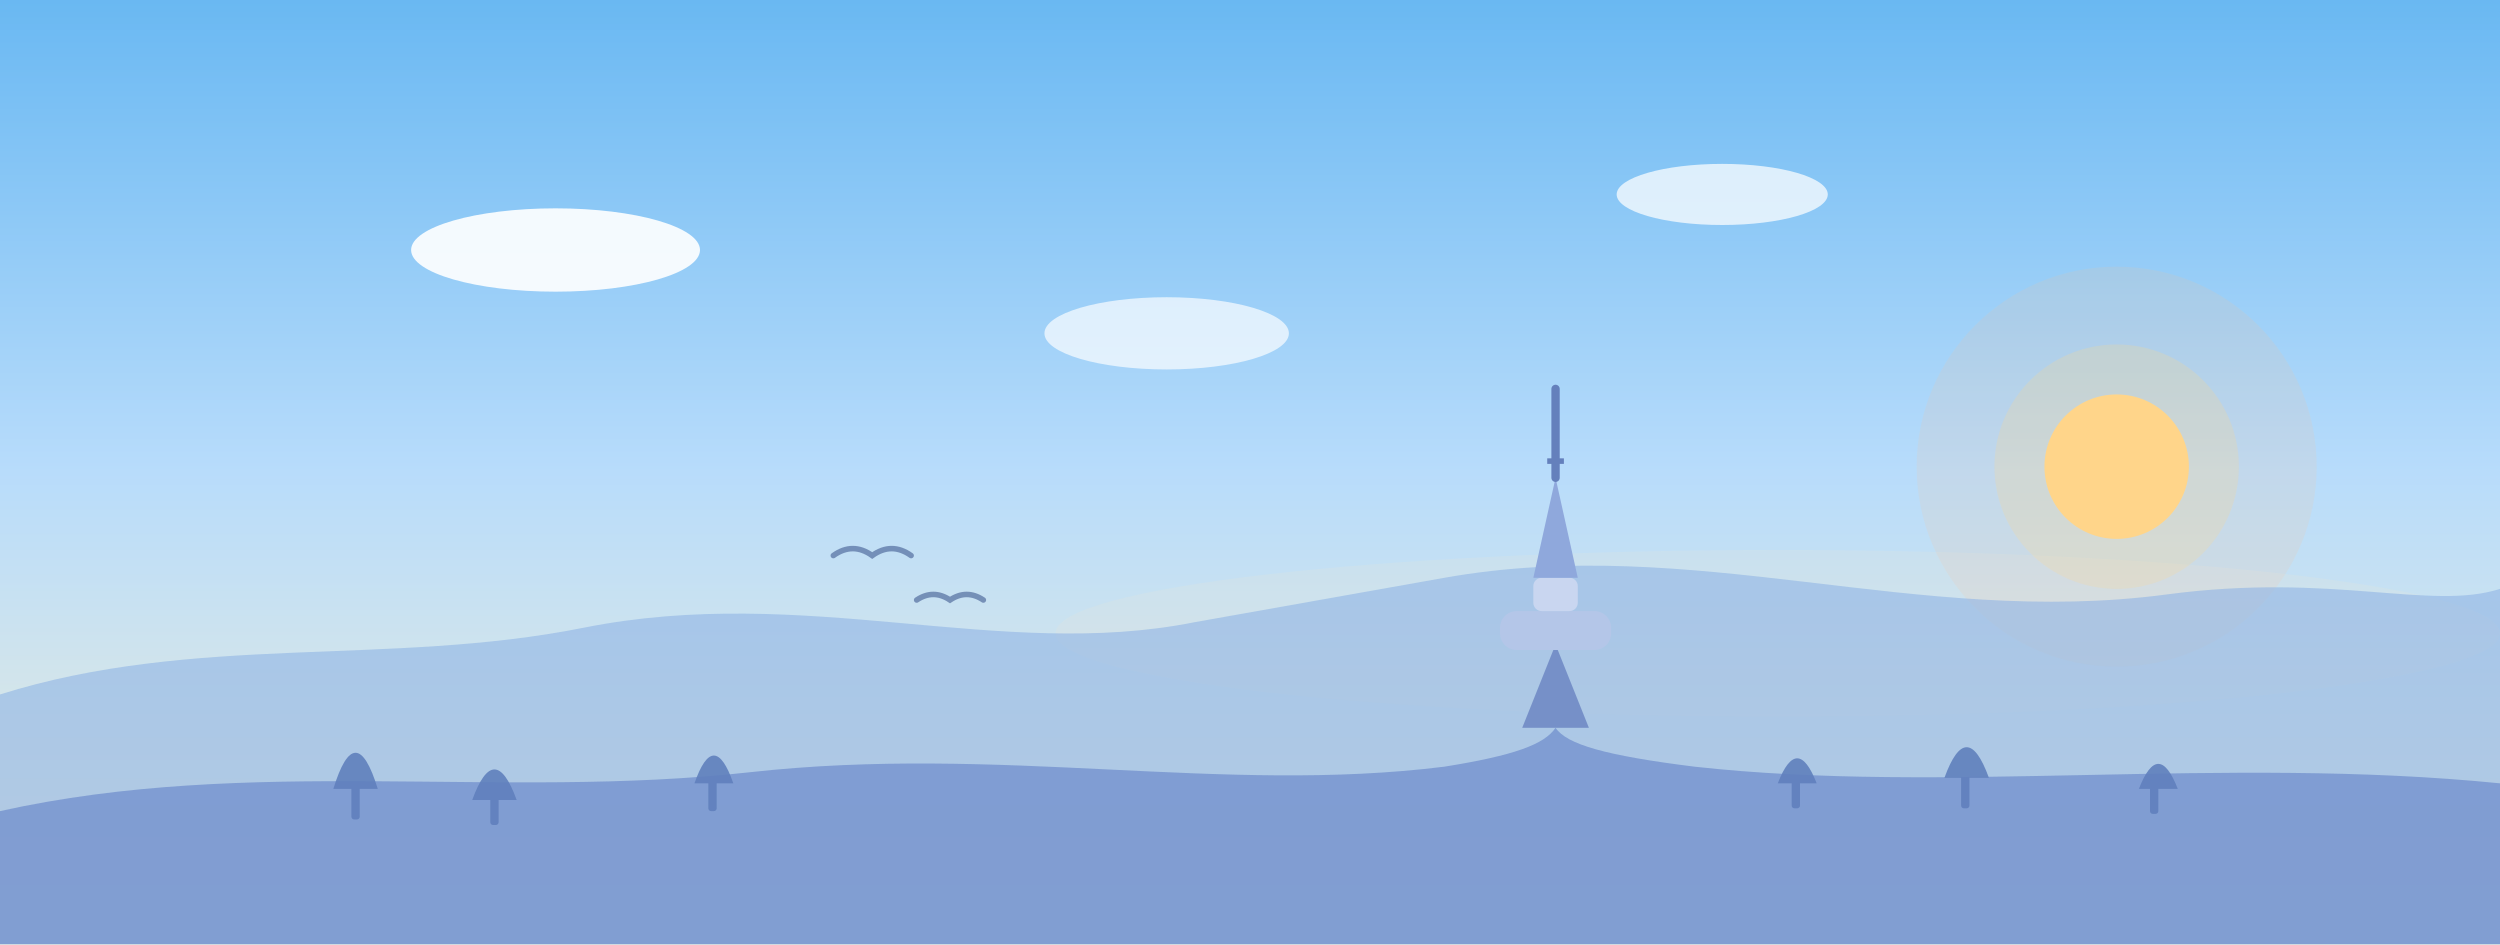
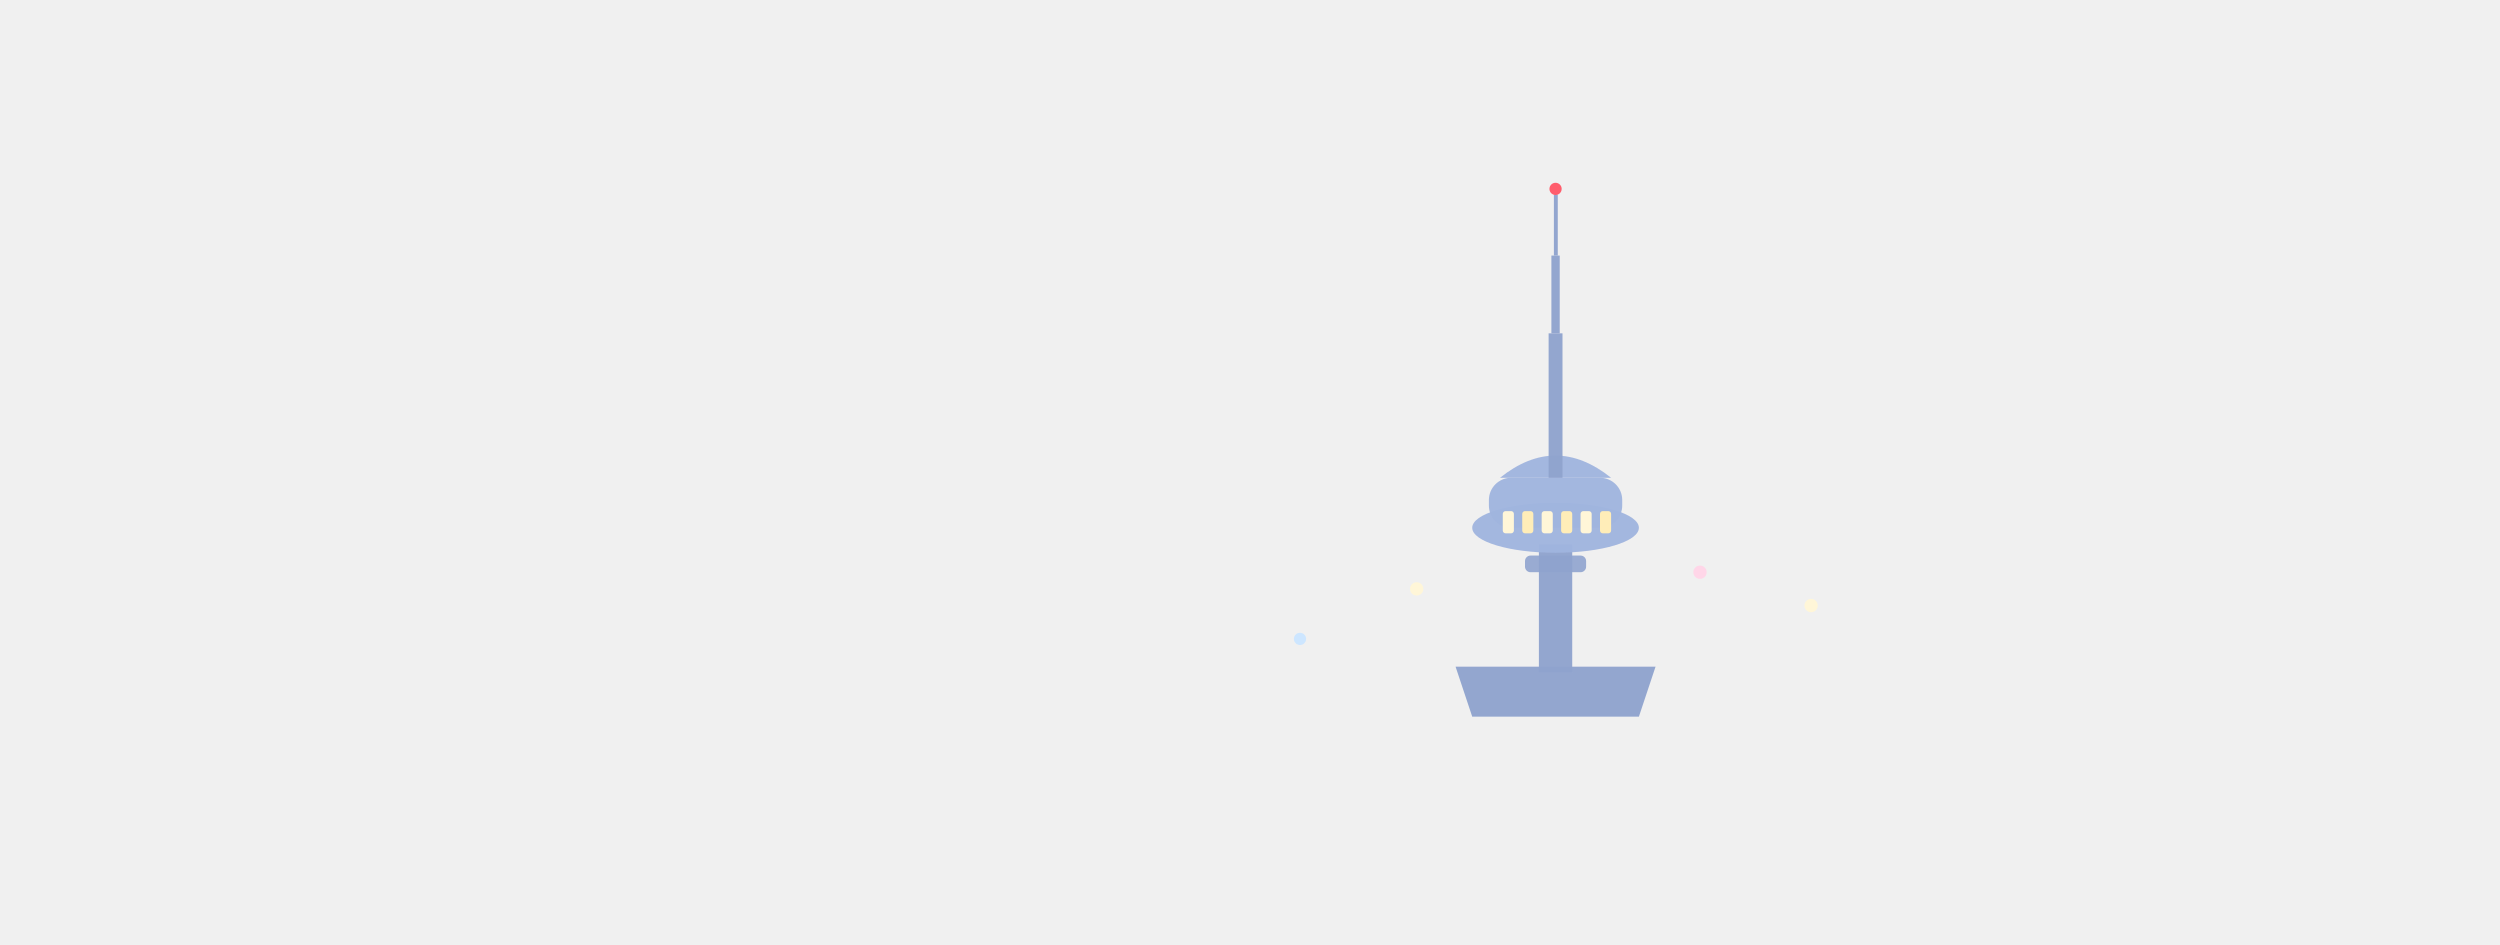
<svg xmlns="http://www.w3.org/2000/svg" viewBox="0 0 900 340" preserveAspectRatio="xMidYMid slice">
-   <defs>
-     <linearGradient id="sky" x1="0" y1="0" x2="0" y2="1">
-       <stop offset="0" stop-color="#69B8F2" />
-       <stop offset="0.5" stop-color="#B8DCFB" />
-       <stop offset="1" stop-color="#F2EFD8" />
-     </linearGradient>
-   </defs>
-   <rect width="900" height="340" fill="url(#sky)" />
-   <circle cx="762" cy="168" r="26" fill="#FFD98A" />
-   <circle cx="762" cy="168" r="44" fill="#FFD98A" opacity="0.22" />
-   <circle cx="762" cy="168" r="72" fill="#FFC08A" opacity="0.14" />
-   <ellipse cx="640" cy="228" rx="260" ry="30" fill="#FFE9C0" opacity="0.12" />
-   <g fill="#FFFFFF" opacity="0.9">
-     <ellipse cx="200" cy="90" rx="52" ry="15">
-       <animate attributeName="cx" values="200;250;200" dur="44s" repeatCount="indefinite" />
-     </ellipse>
-     <ellipse cx="420" cy="120" rx="44" ry="13" opacity="0.75">
-       <animate attributeName="cx" values="420;370;420" dur="54s" repeatCount="indefinite" />
-     </ellipse>
-     <ellipse cx="620" cy="70" rx="38" ry="11" opacity="0.8">
-       <animate attributeName="cx" values="620;670;620" dur="48s" repeatCount="indefinite" />
-     </ellipse>
-   </g>
-   <path d="M0 340V250C70 228 140 240 210 226C290 210 360 238 430 224L520 208C610 192 690 226 780 214C840 206 875 220 900 212V340Z" fill="#8FB4E4" opacity="0.6" />
-   <path d="M0 340V292C90 272 180 288 270 278C360 268 440 286 520 276C545 272 556 268 560 262C564 268 578 272 610 276C700 286 800 272 900 282V340Z" fill="#7492CE" opacity="0.8" />
-   <g fill="#5F7FBC" opacity="0.9">
-     <path d="M120 284 Q128 258 136 284Z" />
-     <rect x="126.5" y="283" width="3" height="12" rx="1" />
-     <path d="M170 288 Q178 266 186 288Z" />
-     <rect x="176.5" y="287" width="3" height="10" rx="1" />
-     <path d="M250 282 Q257 262 264 282Z" />
-     <rect x="255" y="281" width="3" height="11" rx="1" />
-     <path d="M700 280 Q708 258 716 280Z" />
-     <rect x="706" y="279" width="3" height="12" rx="1" />
-     <path d="M770 284 Q777 266 784 284Z" />
-     <rect x="774" y="283" width="3" height="10" rx="1" />
-     <path d="M640 282 Q647 264 654 282Z" />
-     <rect x="645" y="281" width="3" height="10" rx="1" />
-   </g>
  <g>
-     <path d="M548 262 L560 232 L572 262Z" fill="#7690C8" />
-     <rect x="540" y="220" width="40" height="14" rx="6" fill="#B4C6E8" />
-     <rect x="552" y="208" width="16" height="12" rx="3" fill="#C9D6F0" />
-     <path d="M552 208 L560 172 L568 208Z" fill="#8FA8DC" />
-     <line x1="560" y1="172" x2="560" y2="140" stroke="#6480BC" stroke-width="3" stroke-linecap="round" />
-     <line x1="557" y1="166" x2="563" y2="166" stroke="#6480BC" stroke-width="2" />
-   </g>
-   <g stroke="#4A6498" stroke-width="2" fill="none" stroke-linecap="round" opacity="0.65">
-     <path d="M300 200 q7 -5 14 0 q7 -5 14 0">
-       <animateMotion dur="16s" repeatCount="indefinite" path="M0,0 C60,-26 120,-26 200,-2 C-40,-16 -120,-10 -260,6" />
-     </path>
-     <path d="M330 216 q6 -4 12 0 q6 -4 12 0">
-       <animateMotion dur="21s" begin="-7s" repeatCount="indefinite" path="M0,0 C70,-20 140,-20 220,-6 C-50,-12 -140,-6 -280,8" />
-     </path>
+     <path d="M530 258 L590 258 L596 240 L524 240 Z" fill="#8FA3CE" opacity="0.95" />
+     <rect x="554" y="196" width="12" height="46" fill="#8FA3CE" opacity="0.95" />
+     <rect x="549" y="200" width="22" height="6" rx="2" fill="#8FA3CE" opacity="0.9" />
+     <ellipse cx="560" cy="190" rx="30" ry="9" fill="#A0B4DE" opacity="0.95" />
+     <rect x="536" y="172" width="48" height="18" rx="8" fill="#A0B4DE" opacity="0.95" />
+     <path d="M540 172 Q560 156 580 172 Z" fill="#A0B4DE" opacity="0.95" />
+     <rect x="557.5" y="120" width="5" height="52" fill="#8FA3CE" opacity="0.95" />
+     <rect x="558.5" y="92" width="3" height="28" fill="#8FA3CE" opacity="0.95" />
+     <rect x="559.4" y="70" width="1.4" height="22" fill="#8FA3CE" opacity="0.95" />
+     <rect x="541" y="184" width="4" height="8" rx="1" fill="#FFF6D8">
+       <animate attributeName="opacity" values="0;1" dur="0.5s" begin="1s" fill="freeze" />
+     </rect>
+     <rect x="548" y="184" width="4" height="8" rx="1" fill="#FFEDB8">
+       <animate attributeName="opacity" values="0;1" dur="0.5s" begin="1.4s" fill="freeze" />
+     </rect>
+     <rect x="555" y="184" width="4" height="8" rx="1" fill="#FFF6D8">
+       <animate attributeName="opacity" values="0;1" dur="0.5s" begin="1.8s" fill="freeze" />
+     </rect>
+     <rect x="562" y="184" width="4" height="8" rx="1" fill="#FFEDB8">
+       <animate attributeName="opacity" values="0;1" dur="0.5s" begin="2.2s" fill="freeze" />
+     </rect>
+     <rect x="569" y="184" width="4" height="8" rx="1" fill="#FFF6D8">
+       <animate attributeName="opacity" values="0;1" dur="0.5s" begin="2.6s" fill="freeze" />
+     </rect>
+     <rect x="576" y="184" width="4" height="8" rx="1" fill="#FFEDB8">
+       <animate attributeName="opacity" values="0;1" dur="0.5s" begin="3s" fill="freeze" />
+     </rect>
+     <circle cx="560" cy="68" r="2.2" fill="#FF5D6C">
+       <animate attributeName="opacity" values="0.2;1;0.2" dur="1.1s" repeatCount="indefinite" />
+     </circle>
+     <circle cx="510" cy="212" r="2.4" fill="#FFF6D8">
+       <animate attributeName="opacity" values="0.2;1;0.2" dur="1.7s" repeatCount="indefinite" />
+     </circle>
+     <circle cx="612" cy="206" r="2.4" fill="#FFD6E8">
+       <animate attributeName="opacity" values="0.2;1;0.2" dur="2.1s" begin="0.7s" repeatCount="indefinite" />
+     </circle>
+     <circle cx="468" cy="230" r="2.2" fill="#CDE6FF">
+       <animate attributeName="opacity" values="0.2;1;0.2" dur="1.9s" begin="1.2s" repeatCount="indefinite" />
+     </circle>
+     <circle cx="652" cy="218" r="2.4" fill="#FFF6D8">
+       <animate attributeName="opacity" values="0.2;1;0.2" dur="2.4s" begin="0.4s" repeatCount="indefinite" />
+     </circle>
  </g>
</svg>
